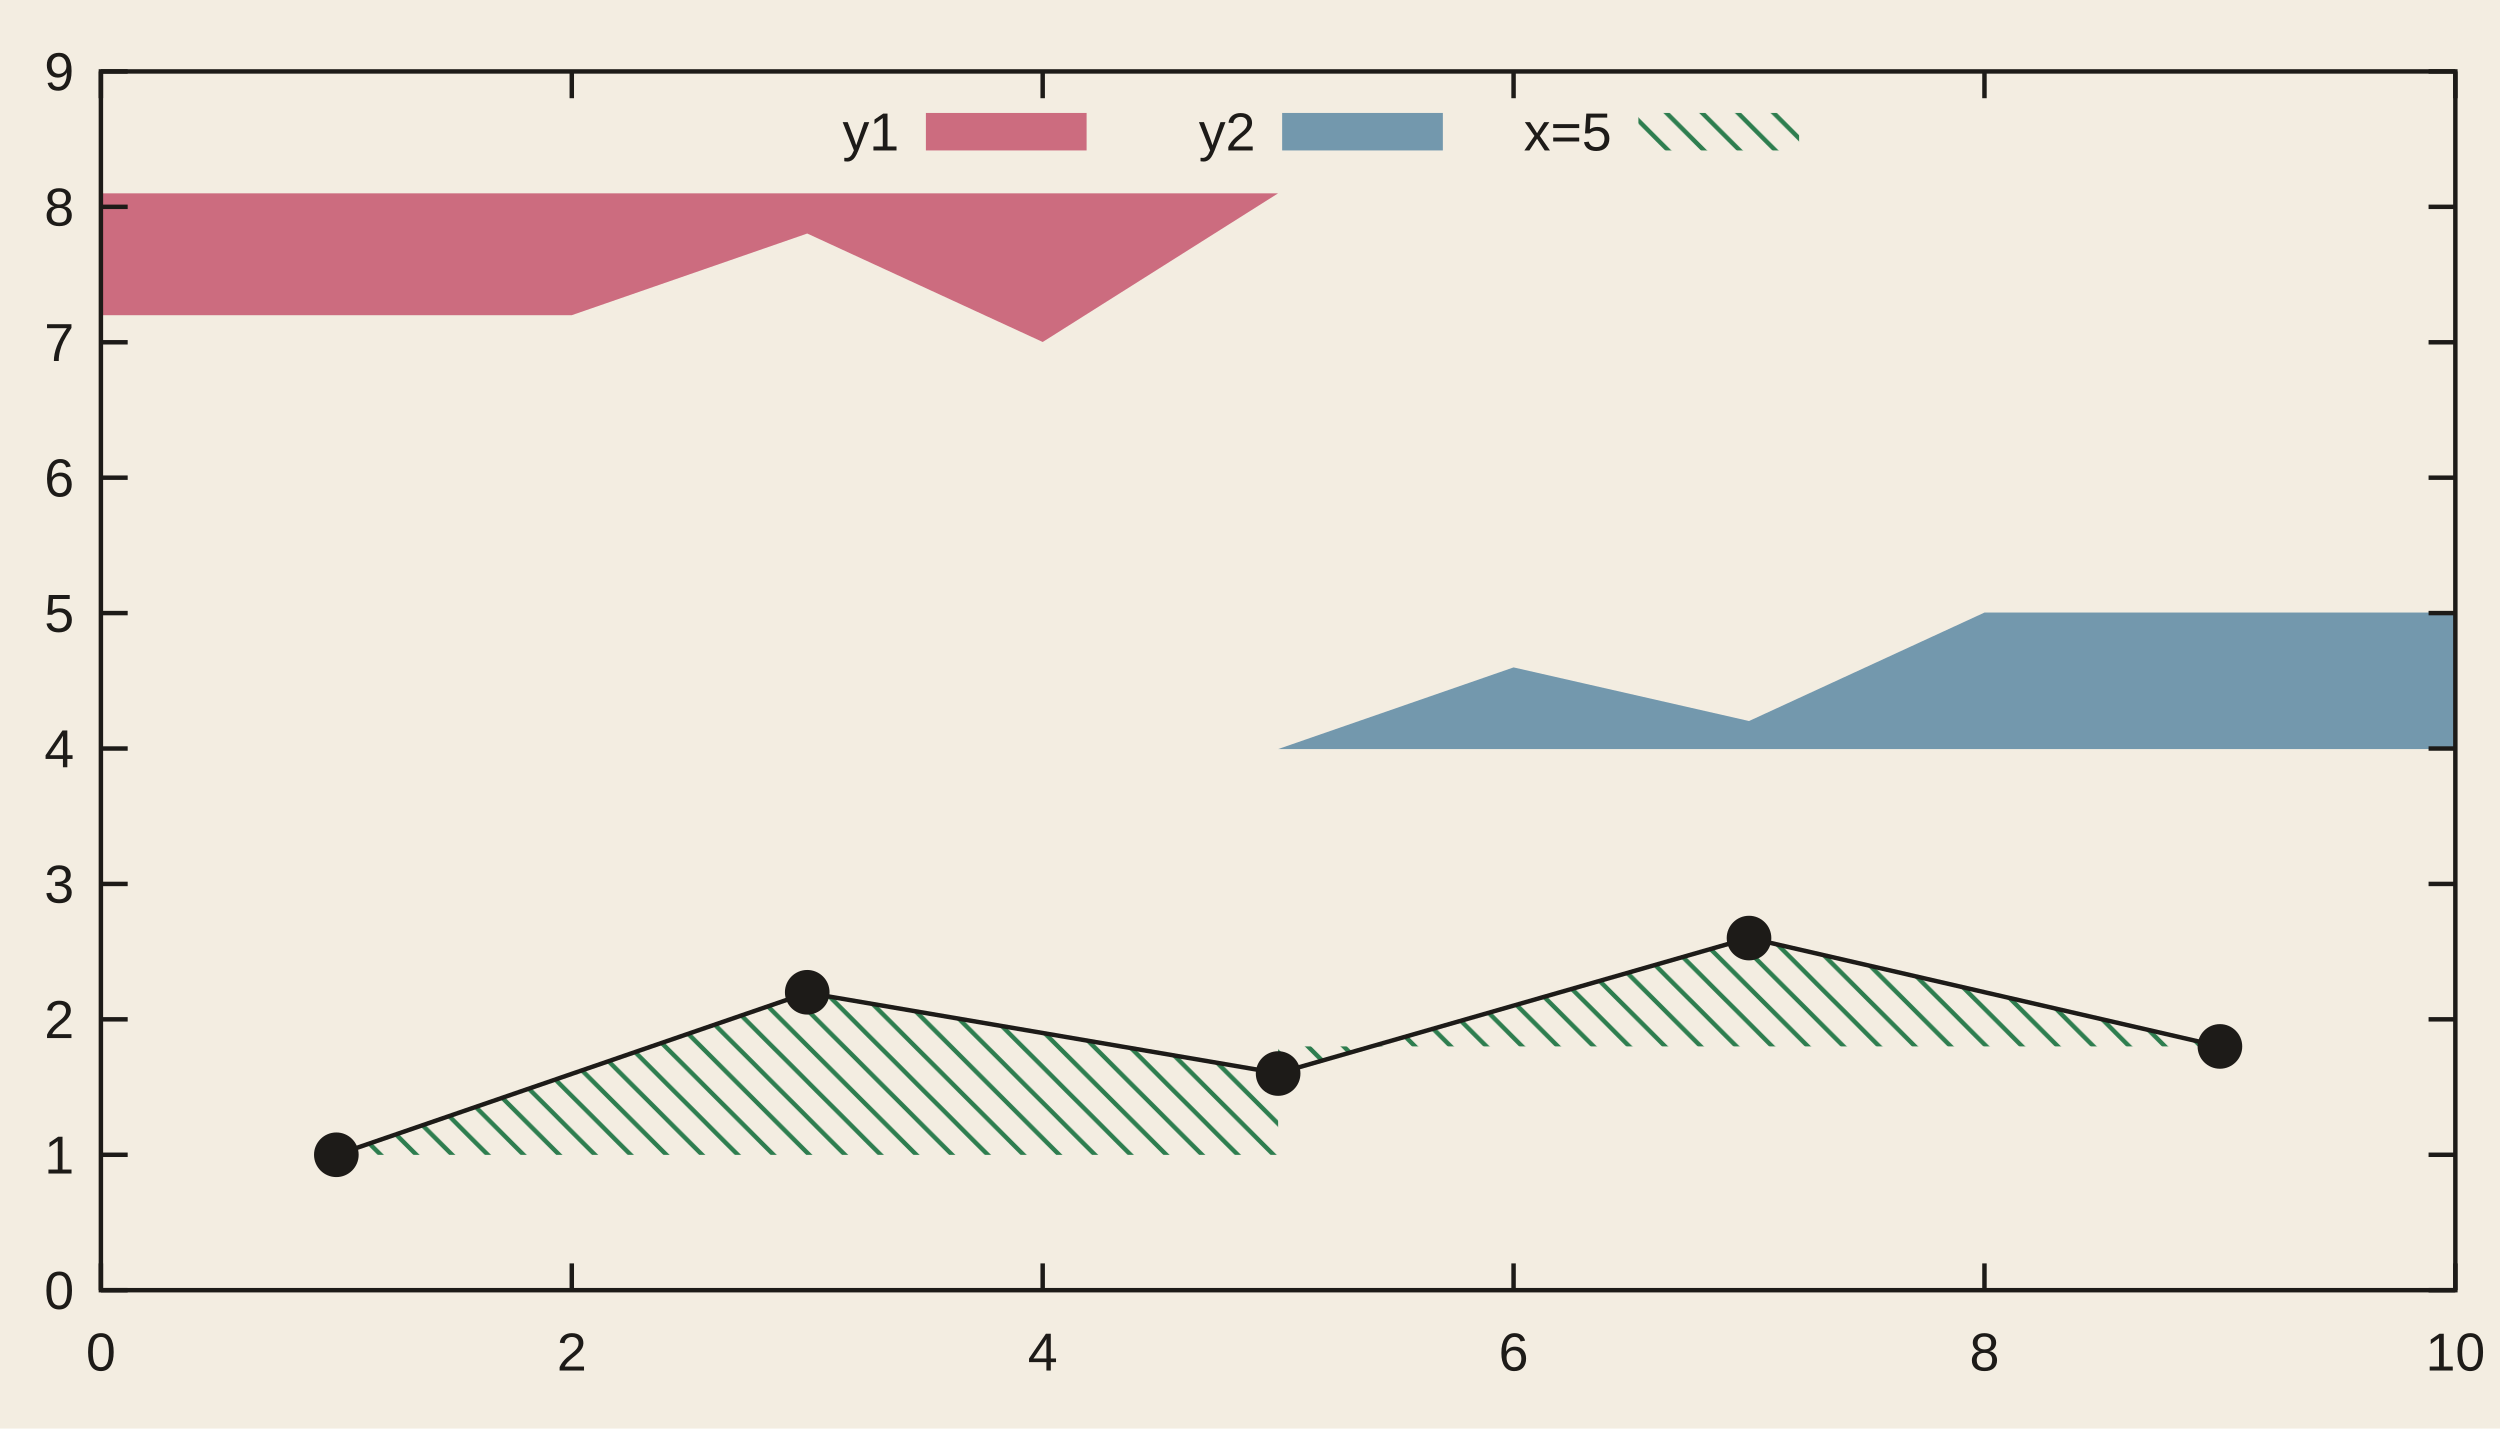
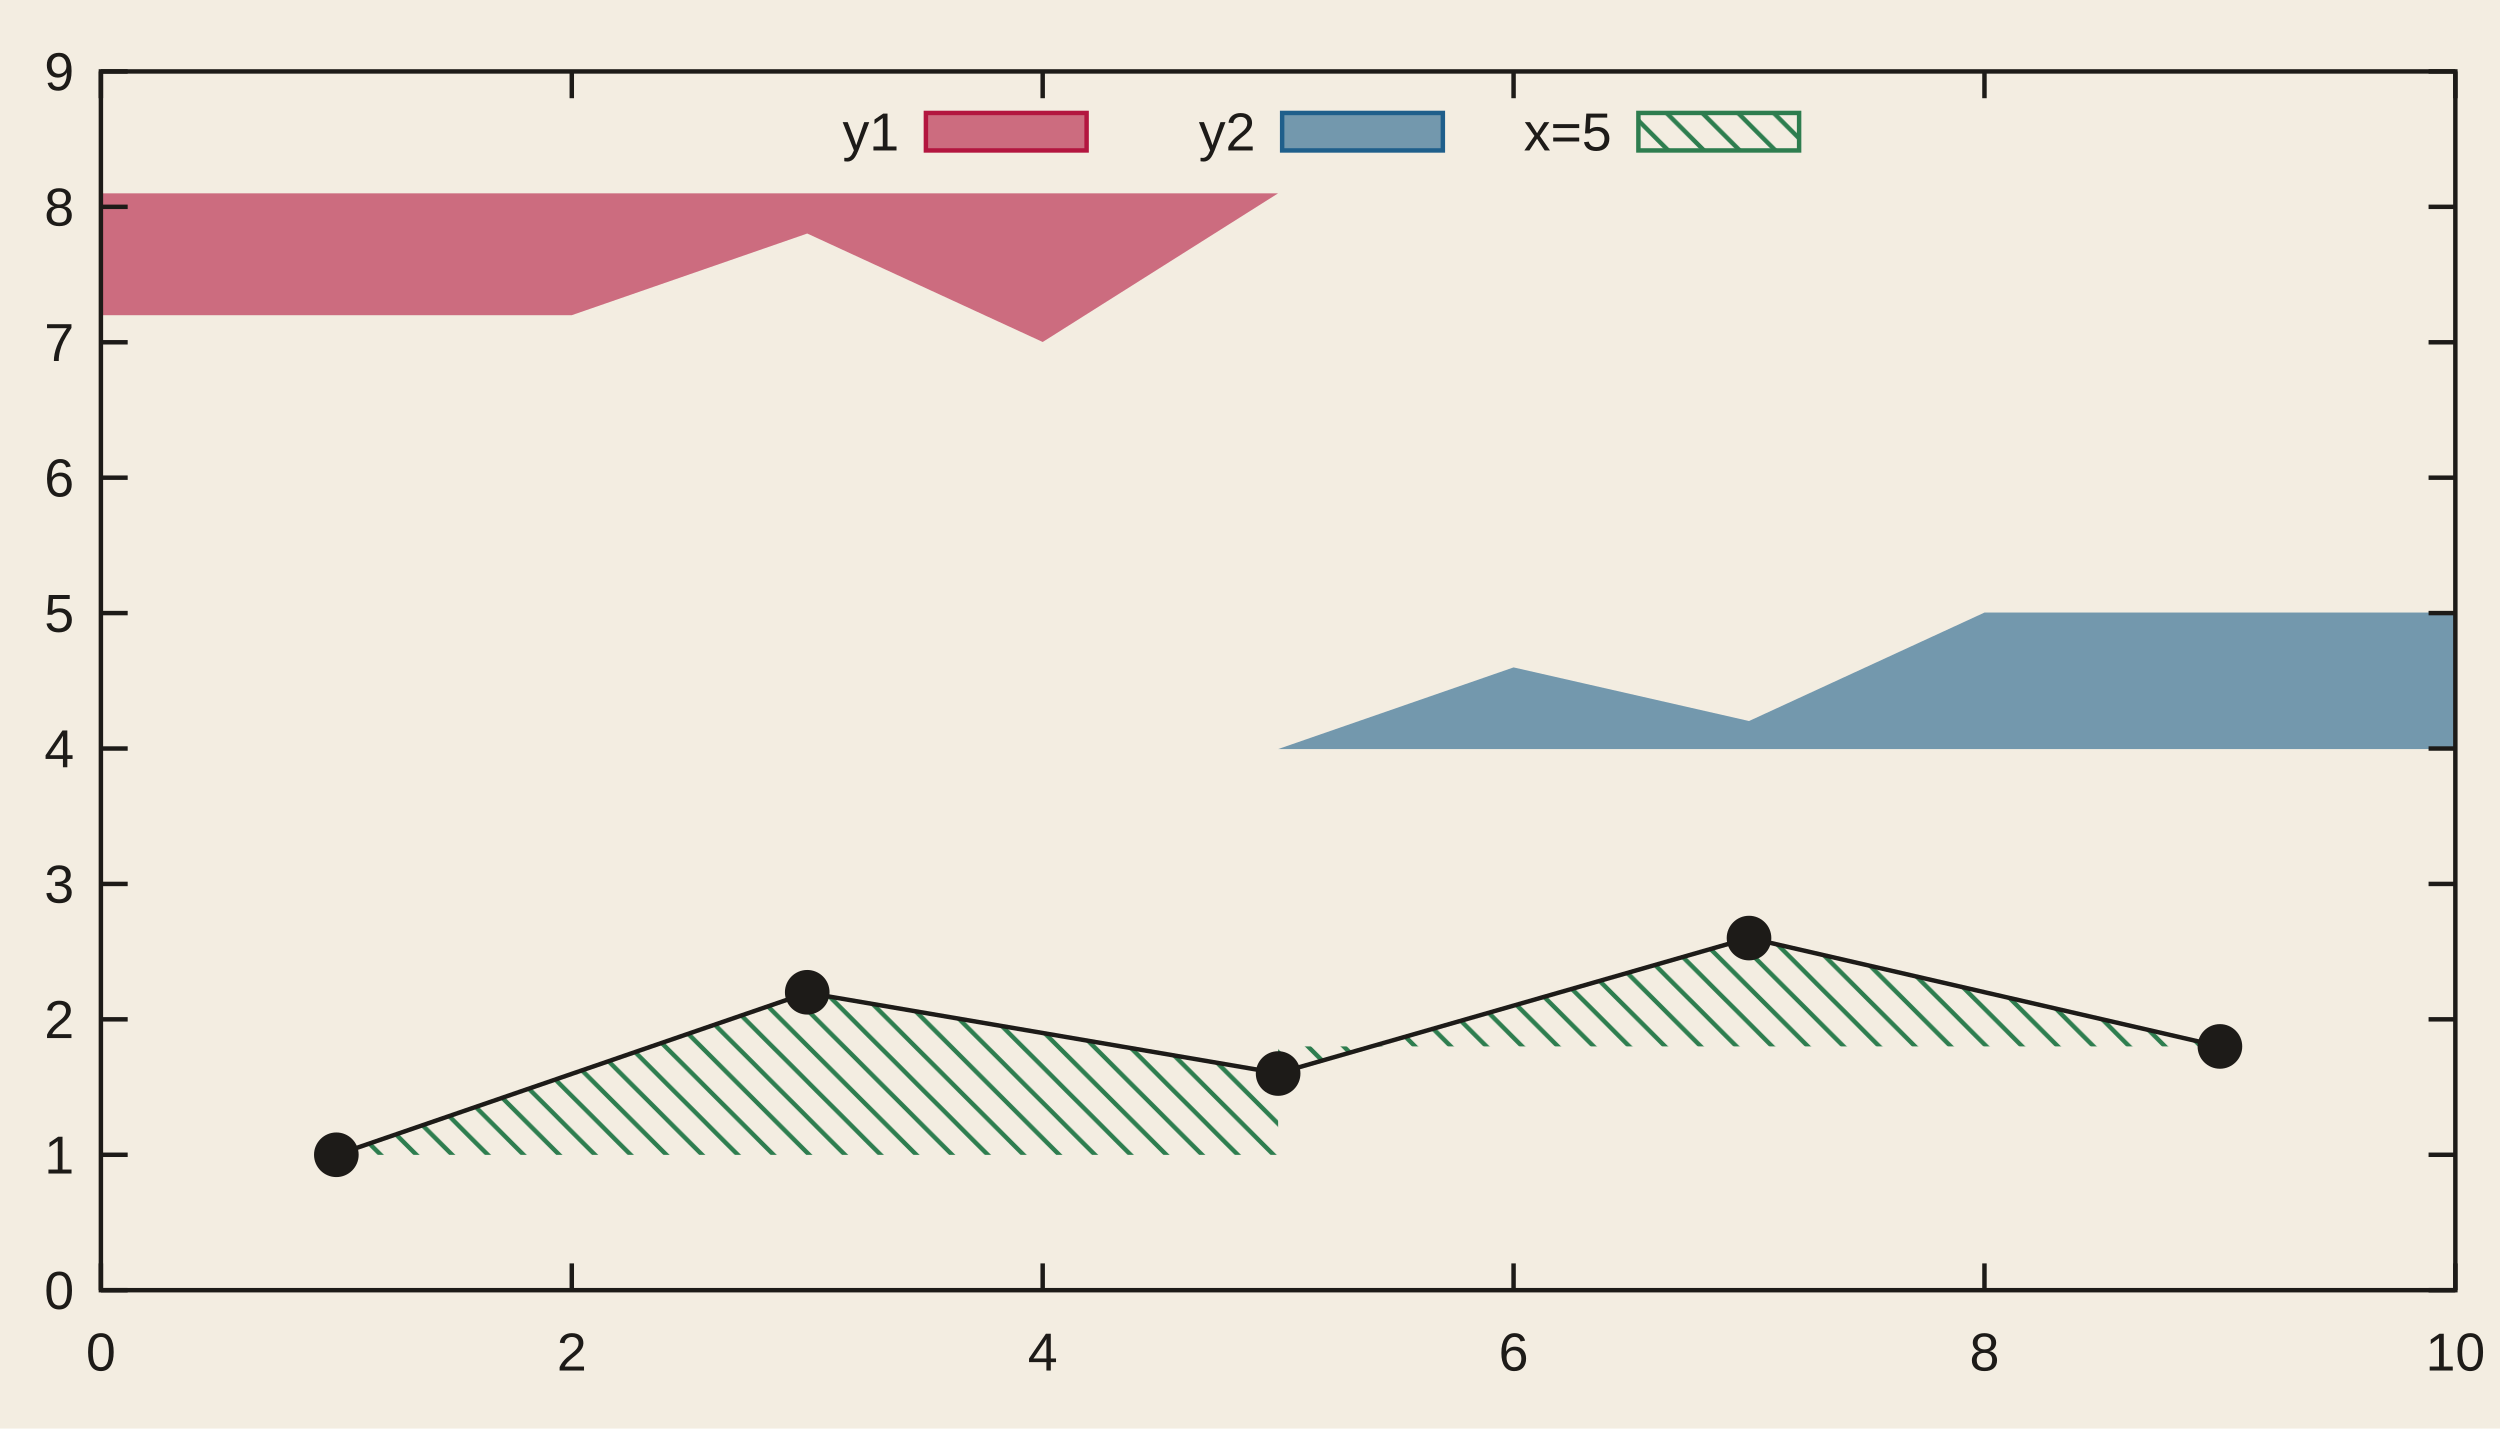
<svg xmlns="http://www.w3.org/2000/svg" width="560" height="320" viewBox="0 0 560 320" font-family="Arial,Helvetica,sans-serif" font-size="12" fill="#1d1b18" data-theme="washi" data-frame="#1d1b18" data-grid-color="#a69a85">
  <rect x="0" y="0" width="560" height="320" fill="#f3ede1" stroke="none" stroke-width="0" />
  <g class="fs-axes" data-area="22.6 550 16 289" data-x="0 1e1" data-y="0 9e0" data-log="0 0" data-grid="0" data-font-size="12" data-xformat="%h" data-yformat="%h">
    <g class="fs-grid" display="none">
      <polyline fill="none" stroke="#a69a85" stroke-width="0.5" stroke-dasharray="2,3" points="22.6,289 22.6,16" />
      <polyline fill="none" stroke="#a69a85" stroke-width="0.5" stroke-dasharray="2,3" points="128.08,289 128.08,16" />
      <polyline fill="none" stroke="#a69a85" stroke-width="0.5" stroke-dasharray="2,3" points="233.56,289 233.56,16" />
      <polyline fill="none" stroke="#a69a85" stroke-width="0.5" stroke-dasharray="2,3" points="339.04,289 339.04,16" />
      <polyline fill="none" stroke="#a69a85" stroke-width="0.5" stroke-dasharray="2,3" points="444.52,289 444.52,16" />
      <polyline fill="none" stroke="#a69a85" stroke-width="0.5" stroke-dasharray="2,3" points="550,289 550,16" />
      <polyline fill="none" stroke="#a69a85" stroke-width="0.5" stroke-dasharray="2,3" points="22.6,289 550,289" />
      <polyline fill="none" stroke="#a69a85" stroke-width="0.5" stroke-dasharray="2,3" points="22.6,258.67 550,258.67" />
      <polyline fill="none" stroke="#a69a85" stroke-width="0.5" stroke-dasharray="2,3" points="22.6,228.33 550,228.33" />
      <polyline fill="none" stroke="#a69a85" stroke-width="0.5" stroke-dasharray="2,3" points="22.6,198 550,198" />
      <polyline fill="none" stroke="#a69a85" stroke-width="0.5" stroke-dasharray="2,3" points="22.6,167.67 550,167.67" />
      <polyline fill="none" stroke="#a69a85" stroke-width="0.5" stroke-dasharray="2,3" points="22.6,137.33 550,137.33" />
      <polyline fill="none" stroke="#a69a85" stroke-width="0.5" stroke-dasharray="2,3" points="22.6,107 550,107" />
      <polyline fill="none" stroke="#a69a85" stroke-width="0.5" stroke-dasharray="2,3" points="22.6,76.67 550,76.67" />
      <polyline fill="none" stroke="#a69a85" stroke-width="0.5" stroke-dasharray="2,3" points="22.6,46.33 550,46.33" />
      <polyline fill="none" stroke="#a69a85" stroke-width="0.5" stroke-dasharray="2,3" points="22.6,16 550,16" />
    </g>
    <svg class="fs-plot" x="22.6" y="16" width="527.4" height="273" viewBox="0 0 1 1" preserveAspectRatio="none" overflow="hidden">
      <g class="fs-series" data-series="1">
        <path fill="#b3163f" fill-opacity="0.6" stroke="none" vector-effect="non-scaling-stroke" d="M0.2,0.2 0.3,0.133 0.4,0.222 0.5,0.1 0,0.1 0,0.2Z" />
      </g>
      <g class="fs-series" data-series="2">
        <path fill="#1f5f8b" fill-opacity="0.6" stroke="none" vector-effect="non-scaling-stroke" d="M0.5,0.556 0.6,0.489 0.7,0.533 0.8,0.444 1,0.444 1,0.556Z" />
      </g>
      <g class="fs-series" data-series="3">
        <defs>
          <pattern id="fs-pattern-1" patternUnits="userSpaceOnUse" width="8" height="8" patternTransform="scale(0.001896 0.003663)">
            <path d="M-4,0 L8,12 M0,-4 L12,8" fill="none" stroke="#2e7d4f" stroke-width="1" />
          </pattern>
        </defs>
        <path fill="url(#fs-pattern-1)" stroke="none" vector-effect="non-scaling-stroke" d="M0.1,0.889 0.3,0.756 0.5,0.822 0.7,0.711 0.9,0.8 0.5,0.8 0.5,0.889Z" />
      </g>
      <g class="fs-series" data-series="4">
        <polyline fill="none" stroke="#1d1b18" stroke-width="1" stroke-linejoin="round" vector-effect="non-scaling-stroke" points="0.1,0.889 0.3,0.756 0.5,0.822 0.7,0.711 0.9,0.8" />
        <path class="fs-pts" data-pt="7" data-size="9" data-lw="1" data-color="#1d1b18" fill="none" stroke="none" d="M0.1,0.889 M0.3,0.756 M0.5,0.822 M0.7,0.711 M0.9,0.8" />
      </g>
    </svg>
    <svg class="fs-marks" x="22.6" y="16" width="527.4" height="273" viewBox="0 0 527.4 273" overflow="hidden">
      <path data-series="4" fill="#1d1b18" stroke="#1d1b18" stroke-width="1" d="M48.24,242.67A4.5,4.5 0 1 0 57.24,242.67A4.5,4.5 0 1 0 48.24,242.67ZM153.72,206.27A4.5,4.5 0 1 0 162.72,206.27A4.5,4.5 0 1 0 153.72,206.27ZM259.2,224.47A4.5,4.5 0 1 0 268.2,224.47A4.5,4.5 0 1 0 259.2,224.47ZM364.68,194.13A4.5,4.5 0 1 0 373.68,194.13A4.5,4.5 0 1 0 364.68,194.13ZM470.16,218.4A4.5,4.5 0 1 0 479.16,218.4A4.5,4.5 0 1 0 470.16,218.4Z" />
    </svg>
    <rect x="22.6" y="16" width="527.4" height="273" fill="none" stroke="#1d1b18" stroke-width="1" />
    <g class="fs-xticks">
      <polyline fill="none" stroke="#1d1b18" stroke-width="1" points="22.6,289 22.6,283" />
      <polyline fill="none" stroke="#1d1b18" stroke-width="1" points="22.6,16 22.6,22" />
      <text x="22.6" y="307" text-anchor="middle">0</text>
      <polyline fill="none" stroke="#1d1b18" stroke-width="1" points="128.08,289 128.08,283" />
      <polyline fill="none" stroke="#1d1b18" stroke-width="1" points="128.08,16 128.08,22" />
      <text x="128.08" y="307" text-anchor="middle">2</text>
      <polyline fill="none" stroke="#1d1b18" stroke-width="1" points="233.56,289 233.56,283" />
      <polyline fill="none" stroke="#1d1b18" stroke-width="1" points="233.56,16 233.56,22" />
      <text x="233.56" y="307" text-anchor="middle">4</text>
      <polyline fill="none" stroke="#1d1b18" stroke-width="1" points="339.04,289 339.04,283" />
      <polyline fill="none" stroke="#1d1b18" stroke-width="1" points="339.04,16 339.04,22" />
      <text x="339.04" y="307" text-anchor="middle">6</text>
      <polyline fill="none" stroke="#1d1b18" stroke-width="1" points="444.52,289 444.52,283" />
      <polyline fill="none" stroke="#1d1b18" stroke-width="1" points="444.52,16 444.52,22" />
      <text x="444.52" y="307" text-anchor="middle">8</text>
      <polyline fill="none" stroke="#1d1b18" stroke-width="1" points="550,289 550,283" />
      <polyline fill="none" stroke="#1d1b18" stroke-width="1" points="550,16 550,22" />
      <text x="550" y="307" text-anchor="middle">10</text>
    </g>
    <g class="fs-yticks">
      <polyline fill="none" stroke="#1d1b18" stroke-width="1" points="22.6,289 28.6,289" />
      <polyline fill="none" stroke="#1d1b18" stroke-width="1" points="550,289 544,289" />
      <text x="16.6" y="293.2" text-anchor="end">0</text>
      <polyline fill="none" stroke="#1d1b18" stroke-width="1" points="22.6,258.67 28.6,258.67" />
      <polyline fill="none" stroke="#1d1b18" stroke-width="1" points="550,258.67 544,258.67" />
      <text x="16.6" y="262.87" text-anchor="end">1</text>
      <polyline fill="none" stroke="#1d1b18" stroke-width="1" points="22.6,228.33 28.6,228.33" />
      <polyline fill="none" stroke="#1d1b18" stroke-width="1" points="550,228.33 544,228.33" />
      <text x="16.6" y="232.53" text-anchor="end">2</text>
      <polyline fill="none" stroke="#1d1b18" stroke-width="1" points="22.6,198 28.6,198" />
      <polyline fill="none" stroke="#1d1b18" stroke-width="1" points="550,198 544,198" />
      <text x="16.6" y="202.2" text-anchor="end">3</text>
      <polyline fill="none" stroke="#1d1b18" stroke-width="1" points="22.6,167.67 28.6,167.67" />
      <polyline fill="none" stroke="#1d1b18" stroke-width="1" points="550,167.67 544,167.67" />
      <text x="16.6" y="171.87" text-anchor="end">4</text>
      <polyline fill="none" stroke="#1d1b18" stroke-width="1" points="22.6,137.33 28.6,137.33" />
      <polyline fill="none" stroke="#1d1b18" stroke-width="1" points="550,137.33 544,137.33" />
      <text x="16.6" y="141.53" text-anchor="end">5</text>
      <polyline fill="none" stroke="#1d1b18" stroke-width="1" points="22.6,107 28.6,107" />
      <polyline fill="none" stroke="#1d1b18" stroke-width="1" points="550,107 544,107" />
      <text x="16.6" y="111.2" text-anchor="end">6</text>
      <polyline fill="none" stroke="#1d1b18" stroke-width="1" points="22.6,76.67 28.6,76.67" />
      <polyline fill="none" stroke="#1d1b18" stroke-width="1" points="550,76.67 544,76.67" />
      <text x="16.6" y="80.87" text-anchor="end">7</text>
      <polyline fill="none" stroke="#1d1b18" stroke-width="1" points="22.6,46.33 28.6,46.33" />
      <polyline fill="none" stroke="#1d1b18" stroke-width="1" points="550,46.33 544,46.33" />
      <text x="16.6" y="50.53" text-anchor="end">8</text>
      <polyline fill="none" stroke="#1d1b18" stroke-width="1" points="22.6,16 28.6,16" />
      <polyline fill="none" stroke="#1d1b18" stroke-width="1" points="550,16 544,16" />
      <text x="16.6" y="20.2" text-anchor="end">9</text>
    </g>
    <g class="fs-key-entry" data-series="1">
-       <path fill="#b3163f" fill-opacity="0.6" stroke="none" d="M207.4,33.7 243.4,33.7 243.4,25.3 207.4,25.3Z" />
+       <path fill="#b3163f" fill-opacity="0.6" stroke="#b3163f" stroke-width="1" stroke-linejoin="miter" d="M207.4,33.7 243.4,33.7 243.4,25.3 207.4,25.3Z" />
      <text x="201.4" y="33.7" text-anchor="end">y1</text>
    </g>
    <g class="fs-key-entry" data-series="2">
-       <path fill="#1f5f8b" fill-opacity="0.6" stroke="none" d="M287.2,33.7 323.2,33.7 323.2,25.3 287.2,25.3Z" />
+       <path fill="#1f5f8b" fill-opacity="0.6" stroke="#1f5f8b" stroke-width="1" stroke-linejoin="miter" d="M287.2,33.7 323.2,33.7 323.2,25.3 287.2,25.3Z" />
      <text x="281.2" y="33.7" text-anchor="end">y2</text>
    </g>
    <g class="fs-key-entry" data-series="3">
      <defs>
        <pattern id="fs-pattern-2" patternUnits="userSpaceOnUse" width="8" height="8">
          <path d="M-4,0 L8,12 M0,-4 L12,8" fill="none" stroke="#2e7d4f" stroke-width="1" />
        </pattern>
      </defs>
-       <path fill="url(#fs-pattern-2)" stroke="none" d="M367,33.7 403,33.7 403,25.3 367,25.3Z" />
+       <path fill="url(#fs-pattern-2)" stroke="#2e7d4f" stroke-width="1" stroke-linejoin="miter" d="M367,33.7 403,33.7 403,25.3 367,25.3Z" />
      <text x="361" y="33.7" text-anchor="end">x=5</text>
    </g>
  </g>
</svg>
